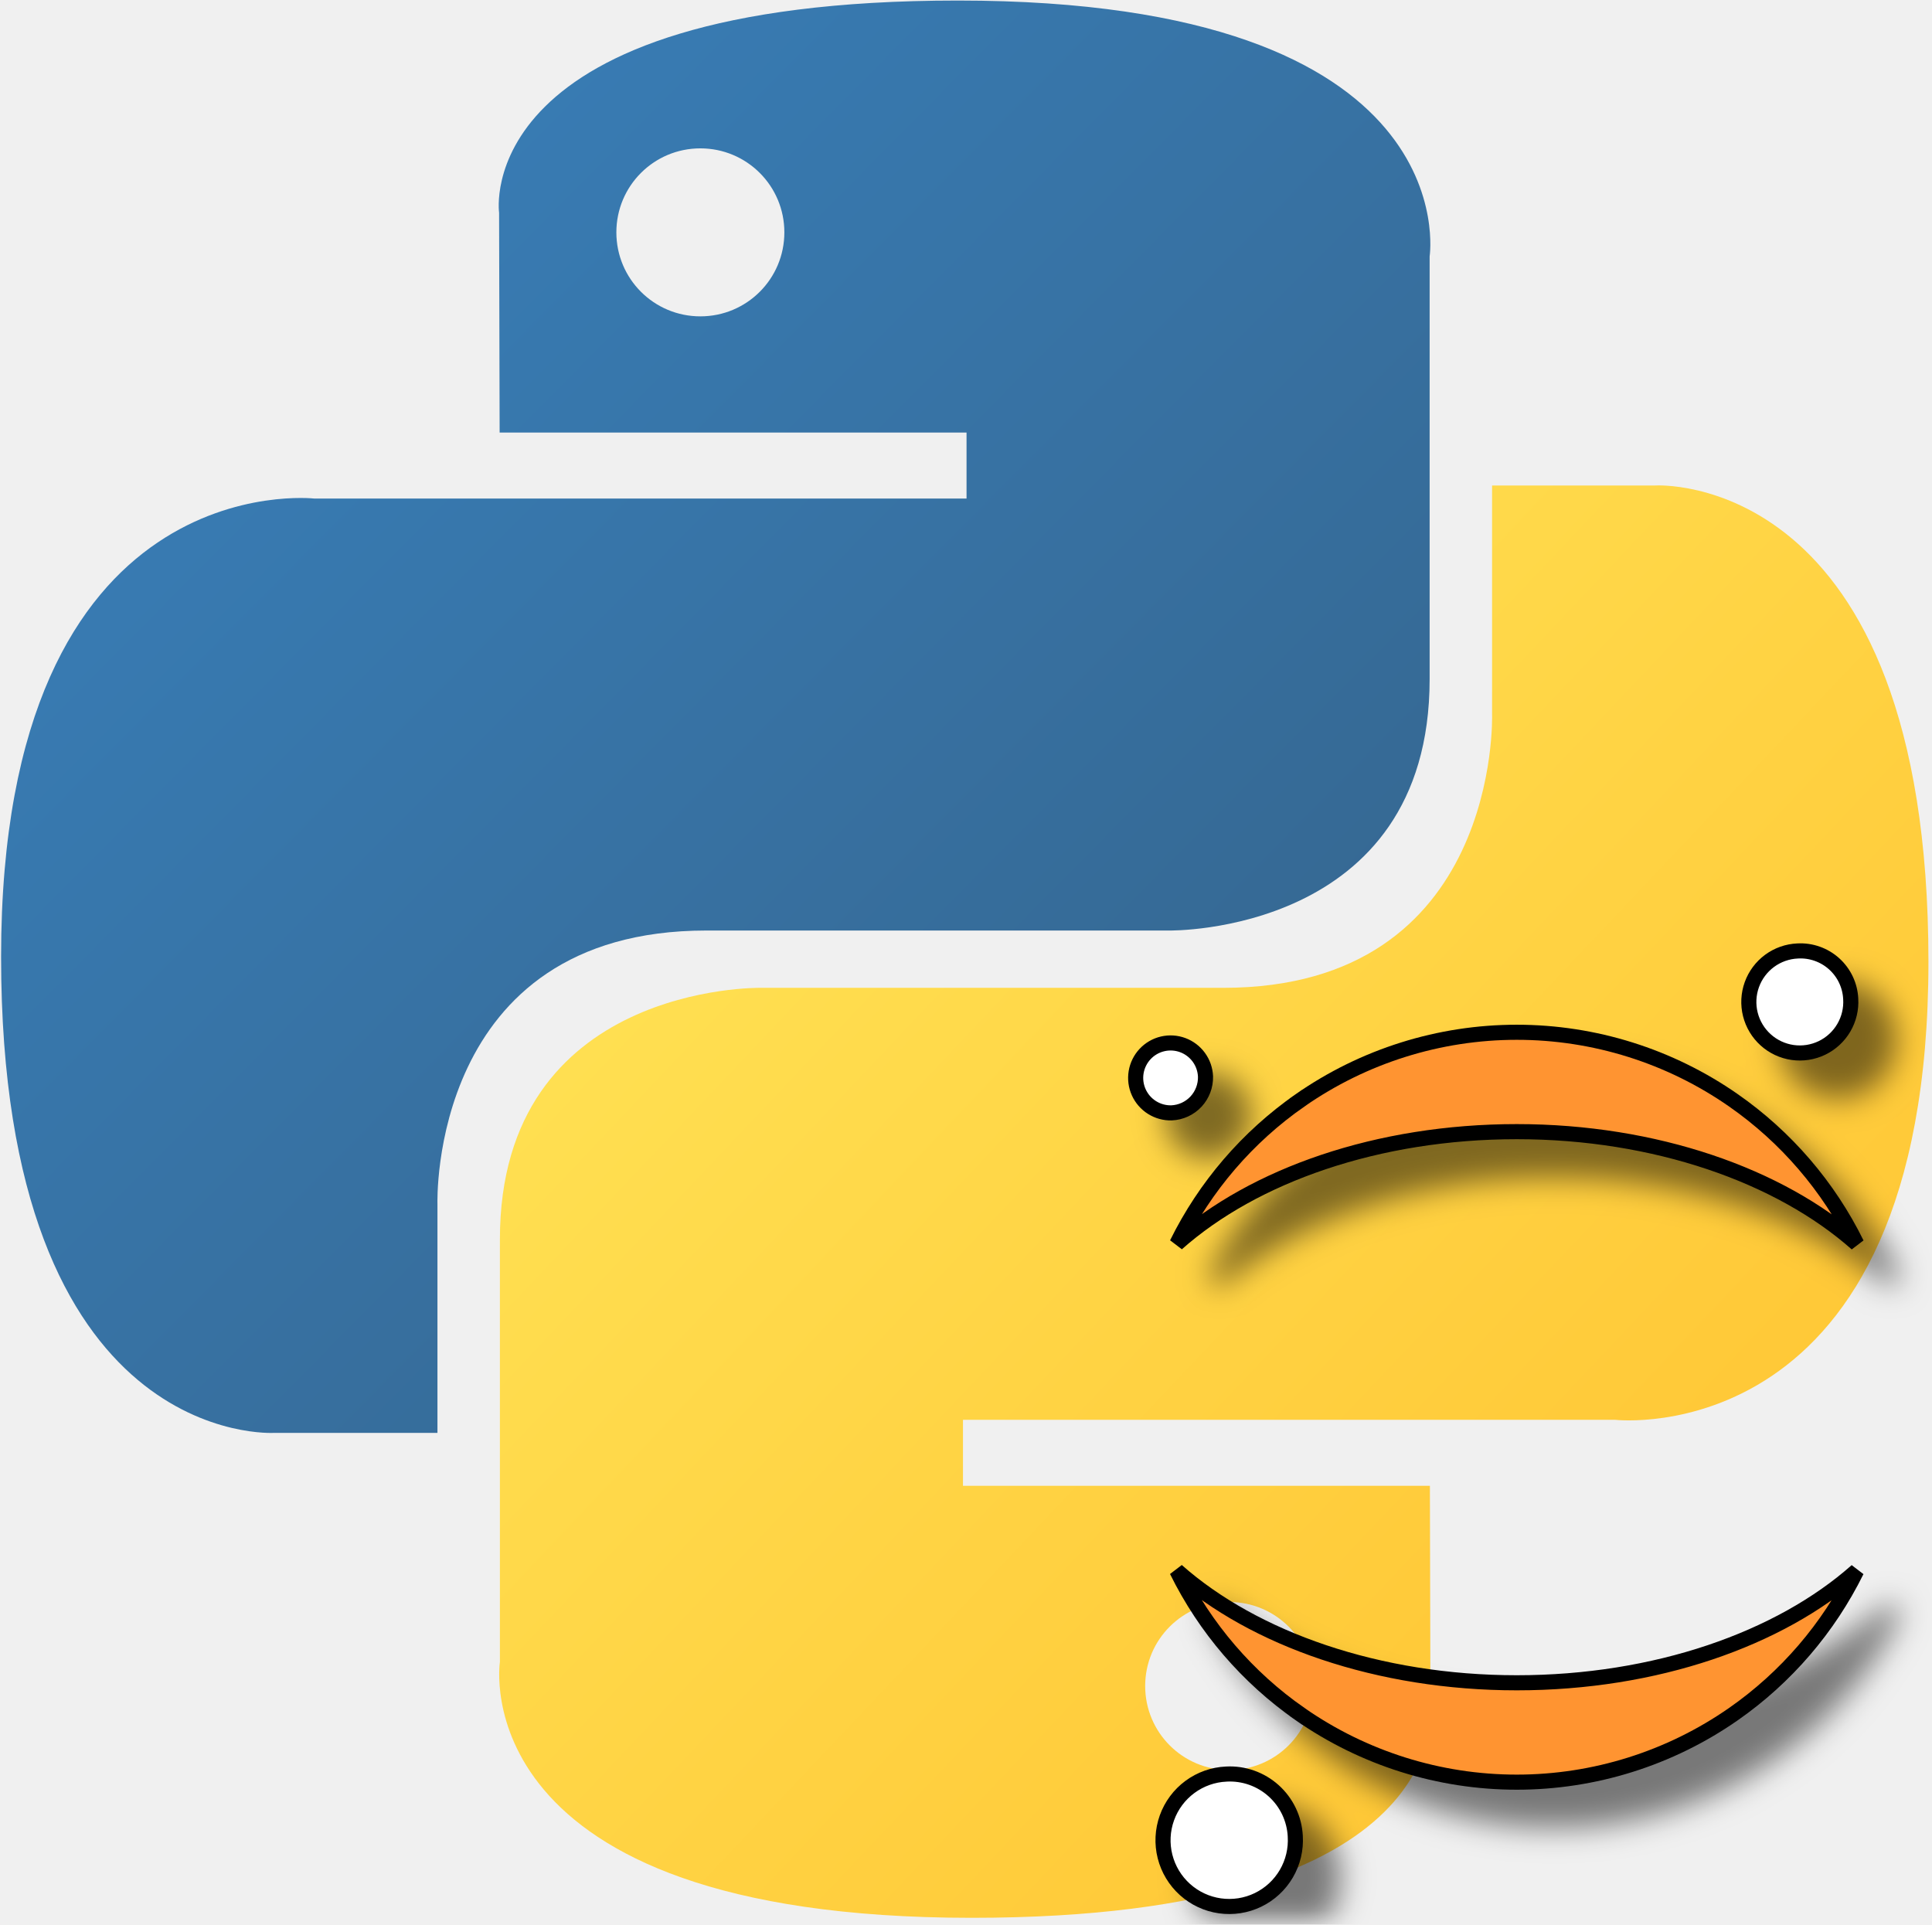
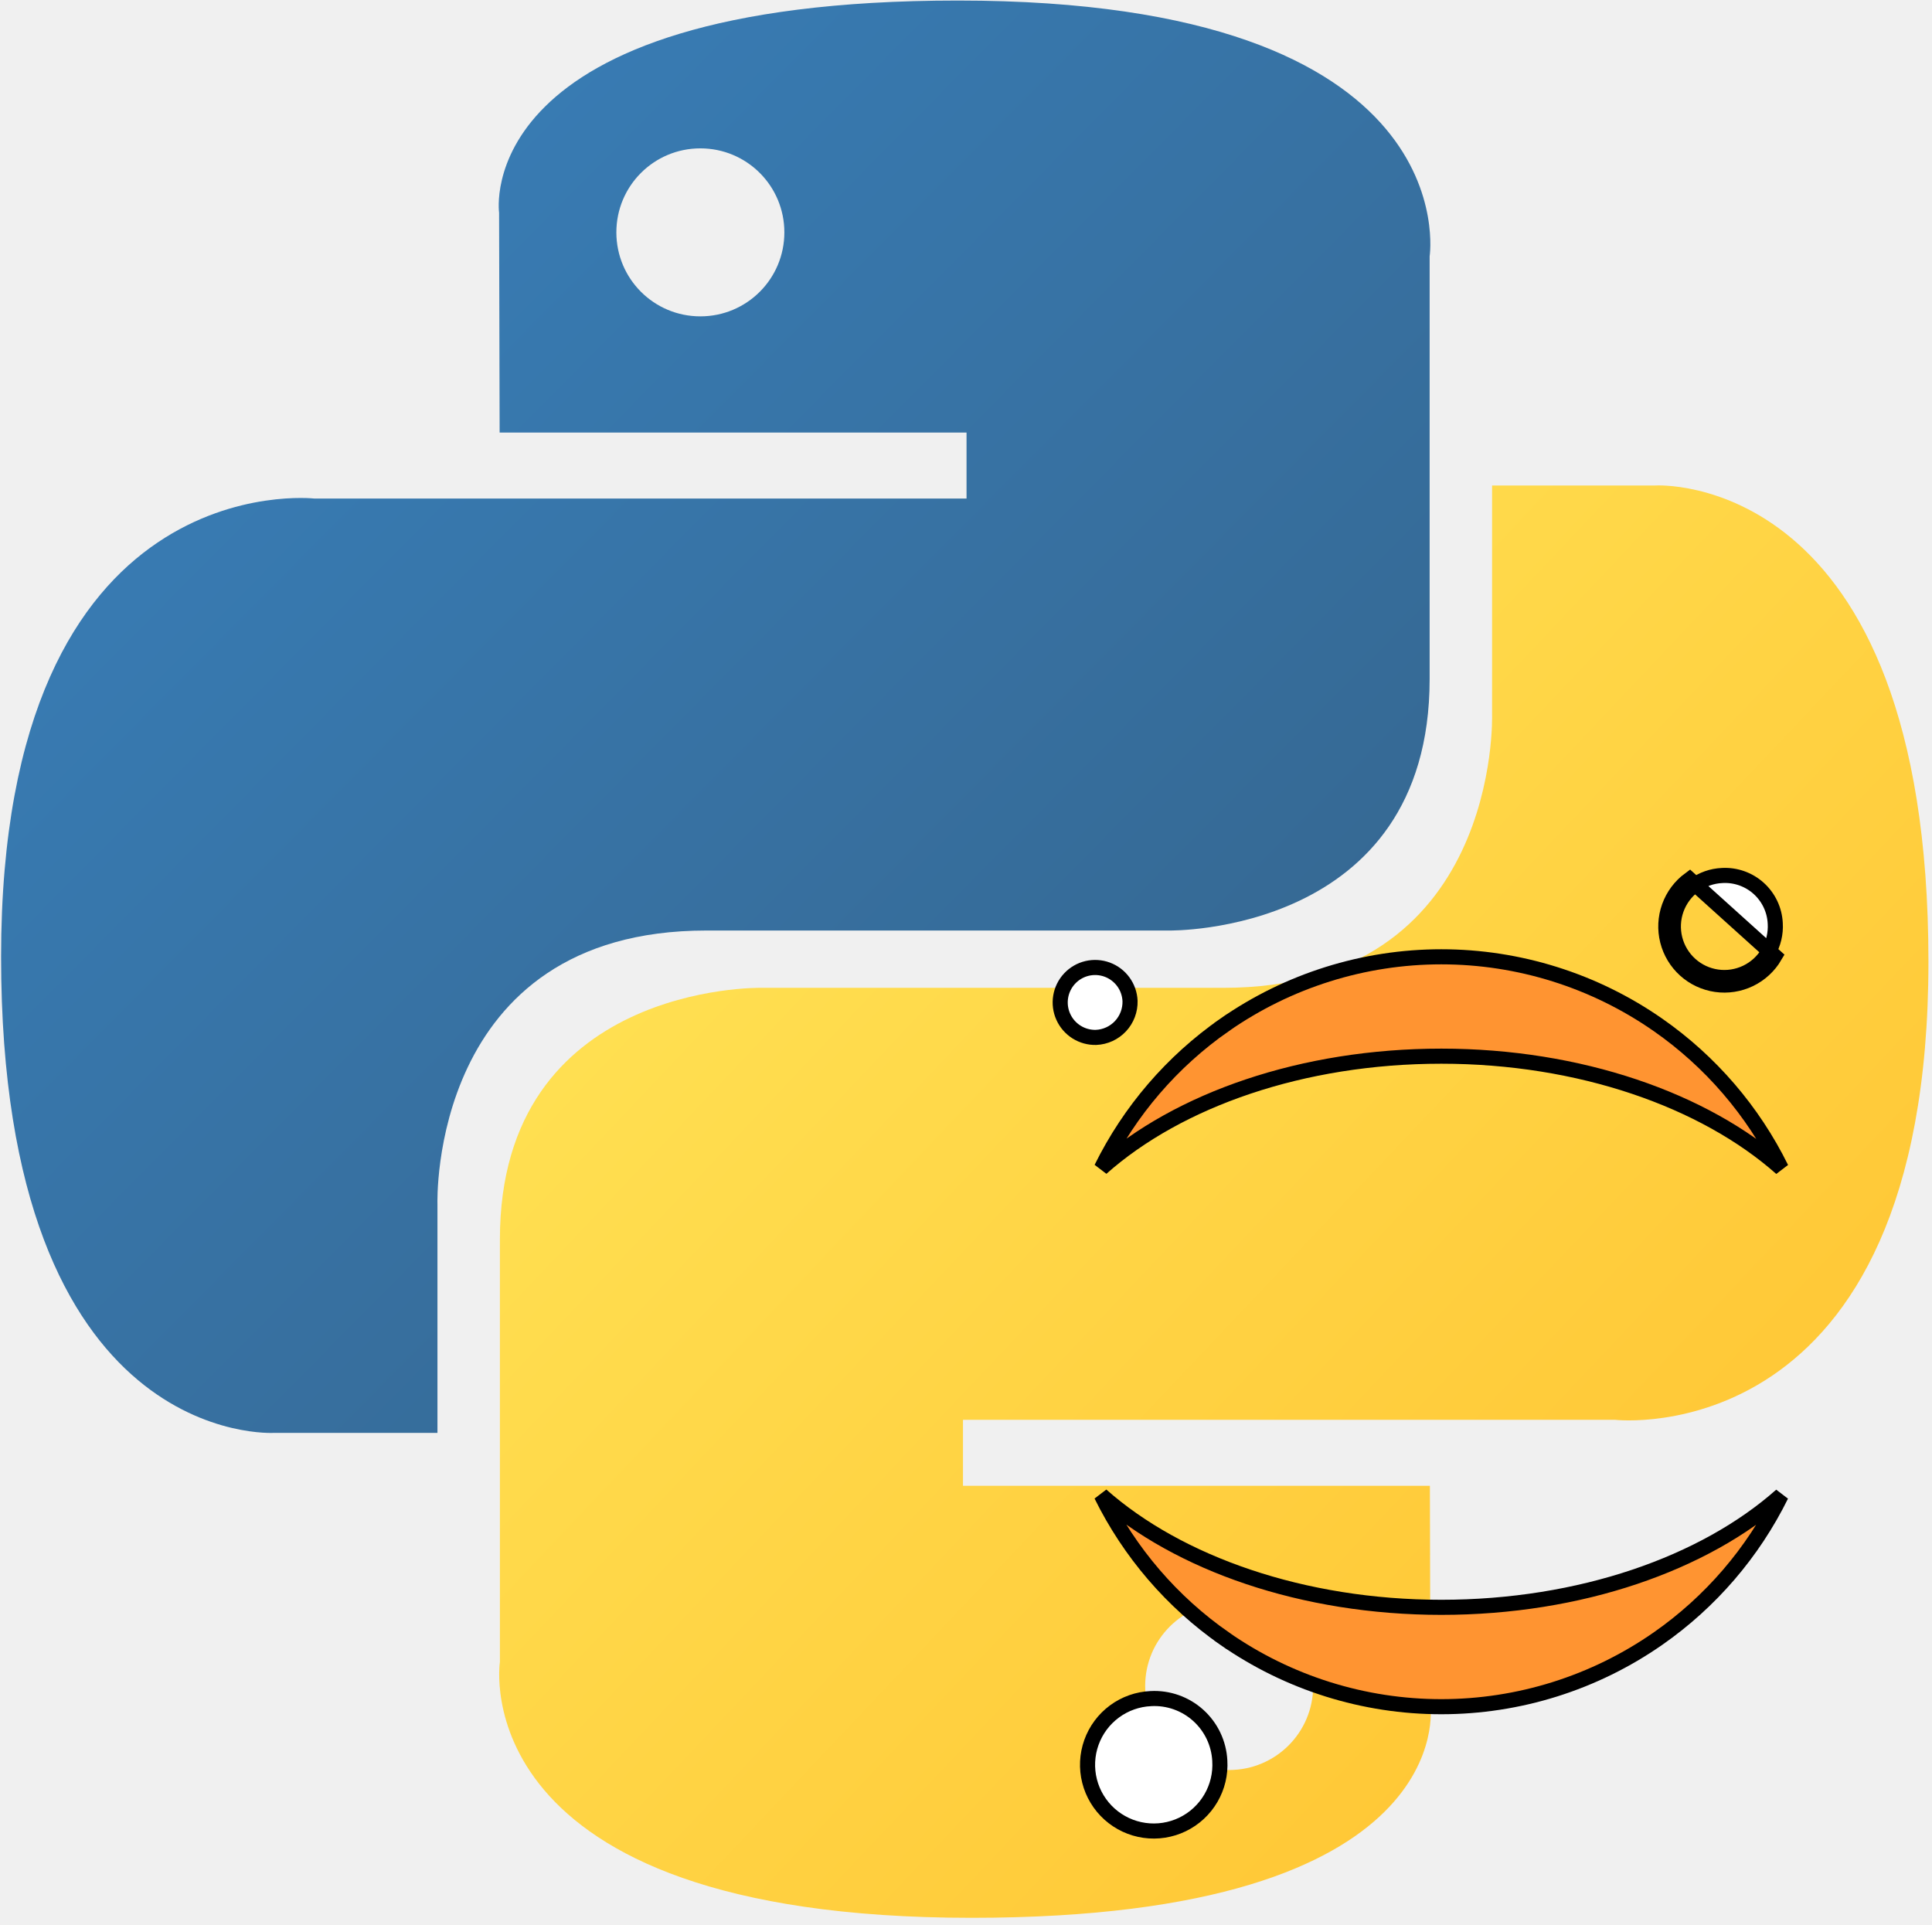
<svg xmlns="http://www.w3.org/2000/svg" width="256" height="255" viewBox="0 0 256 255" fill="none">
-   <g clip-path="url(#clip0)">
-     <path d="M126.916 0.072C62.084 0.072 66.132 28.188 66.132 28.188L66.204 57.315H128.072V66.06H41.631C41.631 66.06 0.145 61.355 0.145 126.771C0.145 192.188 36.355 189.868 36.355 189.868H57.965V159.512C57.965 159.512 56.8 123.302 93.597 123.302H154.959C154.959 123.302 189.434 123.859 189.434 89.983V33.969C189.434 33.969 194.669 0.072 126.916 0.072ZM92.802 19.659C98.957 19.659 103.932 24.634 103.932 30.789C103.932 36.945 98.957 41.92 92.802 41.92C86.646 41.92 81.671 36.945 81.671 30.789C81.671 24.634 86.646 19.659 92.802 19.659Z" fill="url(#paint0_linear)" />
-     <path d="M128.757 254.126C193.589 254.126 189.541 226.011 189.541 226.011L189.469 196.884H127.601V188.139H214.042C214.042 188.139 255.528 192.844 255.528 127.427C255.528 62.011 219.318 64.331 219.318 64.331H197.708V94.686C197.708 94.686 198.873 130.897 162.076 130.897H100.714C100.714 130.897 66.239 130.339 66.239 164.216V220.229C66.239 220.229 61.004 254.126 128.757 254.126ZM162.871 234.54C156.716 234.54 151.741 229.565 151.741 223.409C151.741 217.254 156.716 212.279 162.871 212.279C169.027 212.279 174.002 217.254 174.002 223.409C174.002 229.565 169.027 234.54 162.871 234.54Z" fill="url(#paint1_linear)" />
-     <g filter="url(#filter0_d)">
-       <path d="M245.229 132.343L245.229 132.343L245.23 132.355C245.312 133.695 244.993 135.03 244.315 136.188L244.315 136.188C243.636 137.346 242.628 138.276 241.42 138.859C240.211 139.442 238.857 139.652 237.529 139.462C236.201 139.272 234.959 138.691 233.963 137.792L233.963 137.792C232.966 136.894 232.259 135.718 231.932 134.416C231.605 133.114 231.672 131.743 232.126 130.48C232.58 129.216 233.4 128.116 234.48 127.32C235.561 126.524 236.853 126.069 238.194 126.011L238.194 126.011L238.205 126.01C239.082 125.962 239.961 126.087 240.789 126.38L240.789 126.38C241.617 126.672 242.38 127.126 243.033 127.714C243.686 128.303 244.216 129.015 244.593 129.809C244.97 130.603 245.186 131.465 245.229 132.343Z" fill="white" stroke="black" stroke-width="2" />
-       <path d="M246.021 208.141C242.278 215.725 236.67 222.268 229.687 227.134C221.263 233.004 211.245 236.151 200.98 236.151C190.715 236.151 180.696 233.004 172.272 227.134L171.701 227.954L172.272 227.134C165.285 222.265 159.674 215.716 155.931 208.125C166.157 217.181 182.646 222.983 200.98 222.983C219.384 222.983 235.821 217.188 246.021 208.141Z" fill="#FF9431" stroke="black" stroke-width="2" />
-       <path d="M155.939 164.793C159.682 157.21 165.29 150.667 172.272 145.801L171.701 144.981L172.272 145.801C180.696 139.931 190.715 136.784 200.98 136.784C211.245 136.784 221.263 139.931 229.687 145.801C236.674 150.67 242.286 157.219 246.029 164.809C235.802 155.754 219.314 149.952 200.98 149.952C182.573 149.952 166.151 155.731 155.939 164.793Z" fill="#FF9431" stroke="black" stroke-width="2" />
-       <path d="M171.63 243.292L171.63 243.292L171.63 243.302C171.739 245.041 171.327 246.774 170.448 248.279C169.569 249.783 168.263 250.992 166.695 251.751C165.127 252.51 163.369 252.784 161.645 252.539C159.921 252.295 158.308 251.542 157.013 250.377C155.718 249.212 154.798 247.687 154.372 245.997C153.946 244.307 154.032 242.528 154.619 240.887C155.207 239.246 156.269 237.818 157.671 236.783C159.072 235.749 160.75 235.155 162.49 235.079L162.49 235.079L162.499 235.078C163.637 235.017 164.777 235.181 165.852 235.561C166.927 235.941 167.917 236.529 168.765 237.292C169.612 238.055 170.302 238.977 170.794 240.007L170.794 240.007C171.285 241.036 171.569 242.153 171.63 243.292Z" fill="white" stroke="black" stroke-width="2" />
-       <path d="M151.727 139.67L151.727 139.67C152.35 139.002 153.156 138.533 154.045 138.323L154.045 138.323C154.933 138.113 155.863 138.17 156.719 138.487C157.575 138.805 158.318 139.369 158.855 140.108L158.855 140.108C159.391 140.845 159.697 141.725 159.736 142.636C159.77 143.871 159.316 145.071 158.473 145.975L158.473 145.975C157.63 146.878 156.466 147.413 155.232 147.464C154.322 147.488 153.425 147.242 152.653 146.758C151.879 146.273 151.266 145.57 150.891 144.737C150.515 143.904 150.394 142.978 150.543 142.077C150.692 141.175 151.104 140.338 151.727 139.67Z" fill="white" stroke="black" stroke-width="2" />
-     </g>
-   </g>
+   <path d="M126.916 0.072C62.084 0.072 66.132 28.188 66.132 28.188L66.204 57.315H128.072V66.06H41.631C41.631 66.06 0.145 61.355 0.145 126.771C0.145 192.188 36.355 189.868 36.355 189.868H57.965V159.512C57.965 159.512 56.8 123.302 93.597 123.302H154.959C154.959 123.302 189.434 123.859 189.434 89.983V33.969C189.434 33.969 194.669 0.072 126.916 0.072ZM92.802 19.659C98.957 19.659 103.932 24.634 103.932 30.789C103.932 36.945 98.957 41.92 92.802 41.92C86.646 41.92 81.671 36.945 81.671 30.789C81.671 24.634 86.646 19.659 92.802 19.659Z" fill="url(#paint0_linear)" />
+   <path d="M128.757 254.126C193.589 254.126 189.541 226.011 189.541 226.011L189.469 196.884H127.601V188.139H214.042C214.042 188.139 255.528 192.844 255.528 127.427C255.528 62.011 219.318 64.331 219.318 64.331H197.708V94.686C197.708 94.686 198.873 130.897 162.076 130.897H100.714C100.714 130.897 66.239 130.339 66.239 164.216V220.229C66.239 220.229 61.004 254.126 128.757 254.126ZM162.871 234.54C156.716 234.54 151.741 229.565 151.741 223.409C151.741 217.254 156.716 212.279 162.871 212.279C169.027 212.279 174.002 217.254 174.002 223.409C174.002 229.565 169.027 234.54 162.871 234.54Z" fill="url(#paint1_linear)" />
+   <path d="M231.42 128.859C230.211 129.442 228.857 129.652 227.529 129.462C226.201 129.272 224.959 128.691 223.963 127.792L223.963 127.792C222.966 126.894 222.259 125.718 221.932 124.416C221.605 123.114 221.672 121.743 222.126 120.48C222.58 119.216 223.4 118.116 224.48 117.32C225.561 116.524 226.853 116.069 228.194 116.011L228.194 116.011L228.205 116.01C229.082 115.962 229.961 116.087 230.789 116.38L230.789 116.38C231.617 116.672 232.38 117.126 233.033 117.714C233.686 118.303 234.216 119.015 234.593 119.809C234.97 120.603 235.186 121.465 235.229 122.343L235.229 122.343L235.23 122.355C235.312 123.695 234.993 125.03 234.315 126.188L234.315 126.188C233.636 127.346 232.628 128.276 231.42 128.859ZM231.42 128.859L231.854 129.76M231.42 128.859L231.854 129.76M231.854 129.76C233.242 129.091 234.398 128.023 235.177 126.693L223.887 116.515C222.647 117.429 221.706 118.691 221.185 120.142C220.664 121.592 220.586 123.165 220.962 124.66C221.337 126.154 222.149 127.504 223.293 128.535C224.437 129.567 225.863 130.234 227.387 130.452C228.912 130.67 230.467 130.429 231.854 129.76Z" fill="white" stroke="black" stroke-width="2" />
+   <path d="M145.931 198.125C156.157 207.181 172.646 212.983 190.98 212.983C209.384 212.983 225.821 207.188 236.021 198.141C232.278 205.725 226.67 212.268 219.687 217.134C211.263 223.004 201.245 226.151 190.98 226.151C180.715 226.151 170.696 223.004 162.272 217.134L161.701 217.954L162.272 217.134C155.285 212.265 149.674 205.716 145.931 198.125Z" fill="#FF9431" stroke="black" stroke-width="2" />
+   <path d="M236.029 154.809C225.802 145.754 209.314 139.952 190.98 139.952C172.573 139.952 156.151 145.731 145.939 154.793C149.682 147.21 155.29 140.667 162.272 135.801L161.701 134.981L162.272 135.801C170.696 129.931 180.715 126.784 190.98 126.784C201.245 126.784 211.263 129.931 219.687 135.801C226.674 140.67 232.286 147.219 236.029 154.809Z" fill="#FF9431" stroke="black" stroke-width="2" />
+   <path d="M161.63 233.292L161.63 233.292L161.63 233.302C161.739 235.041 161.327 236.774 160.448 238.279C159.569 239.783 158.263 240.992 156.695 241.751C155.127 242.51 153.369 242.784 151.645 242.539C149.921 242.295 148.308 241.542 147.013 240.377C145.718 239.212 144.798 237.687 144.372 235.997C143.946 234.307 144.032 232.528 144.619 230.887C145.207 229.246 146.269 227.818 147.671 226.783C149.072 225.749 150.75 225.155 152.49 225.079L152.49 225.079L152.499 225.078C153.637 225.017 154.777 225.181 155.852 225.561C156.927 225.941 157.917 226.529 158.765 227.292C159.612 228.055 160.302 228.977 160.794 230.007L160.794 230.007C161.285 231.036 161.569 232.153 161.63 233.292Z" fill="white" stroke="black" stroke-width="2" />
+   <path d="M141.727 129.67L141.727 129.67C142.35 129.002 143.156 128.533 144.045 128.323L144.045 128.323C144.933 128.113 145.863 128.17 146.719 128.487C147.575 128.805 148.318 129.369 148.855 130.108L148.855 130.108C149.391 130.845 149.697 131.725 149.736 132.636C149.77 133.871 149.316 135.071 148.473 135.975L148.473 135.975C147.63 136.878 146.466 137.413 145.232 137.464C144.322 137.488 143.425 137.242 142.653 136.758C141.879 136.273 141.266 135.57 140.891 134.737C140.515 133.904 140.394 132.978 140.543 132.077C140.692 131.175 141.104 130.338 141.727 129.67Z" fill="white" stroke="black" stroke-width="2" />
  <defs>
-     <filter id="filter0_d" x="146" y="125" width="119" height="138" filterUnits="userSpaceOnUse" color-interpolation-filters="sRGB">
-       <feFlood flood-opacity="0" result="BackgroundImageFix" />
-       <feColorMatrix in="SourceAlpha" type="matrix" values="0 0 0 0 0 0 0 0 0 0 0 0 0 0 0 0 0 0 127 0" />
-       <feOffset dx="5" dy="5" />
-       <feGaussianBlur stdDeviation="2" />
-       <feColorMatrix type="matrix" values="0 0 0 0 0 0 0 0 0 0 0 0 0 0 0 0 0 0 0.5 0" />
-       <feBlend mode="normal" in2="BackgroundImageFix" result="effect1_dropShadow" />
-       <feBlend mode="normal" in="SourceGraphic" in2="effect1_dropShadow" result="shape" />
-     </filter>
    <linearGradient id="paint0_linear" x1="24.687" y1="22.924" x2="151.246" y2="148.22" gradientUnits="userSpaceOnUse">
      <stop stop-color="#387EB8" />
      <stop offset="1" stop-color="#366994" />
    </linearGradient>
    <linearGradient id="paint1_linear" x1="102.369" y1="103.381" x2="238.28" y2="231.862" gradientUnits="userSpaceOnUse">
      <stop stop-color="#FFE052" />
      <stop offset="1" stop-color="#FFC331" />
    </linearGradient>
-     <clipPath id="clip0">
-       <rect width="256" height="255" fill="white" />
-     </clipPath>
  </defs>
</svg>
